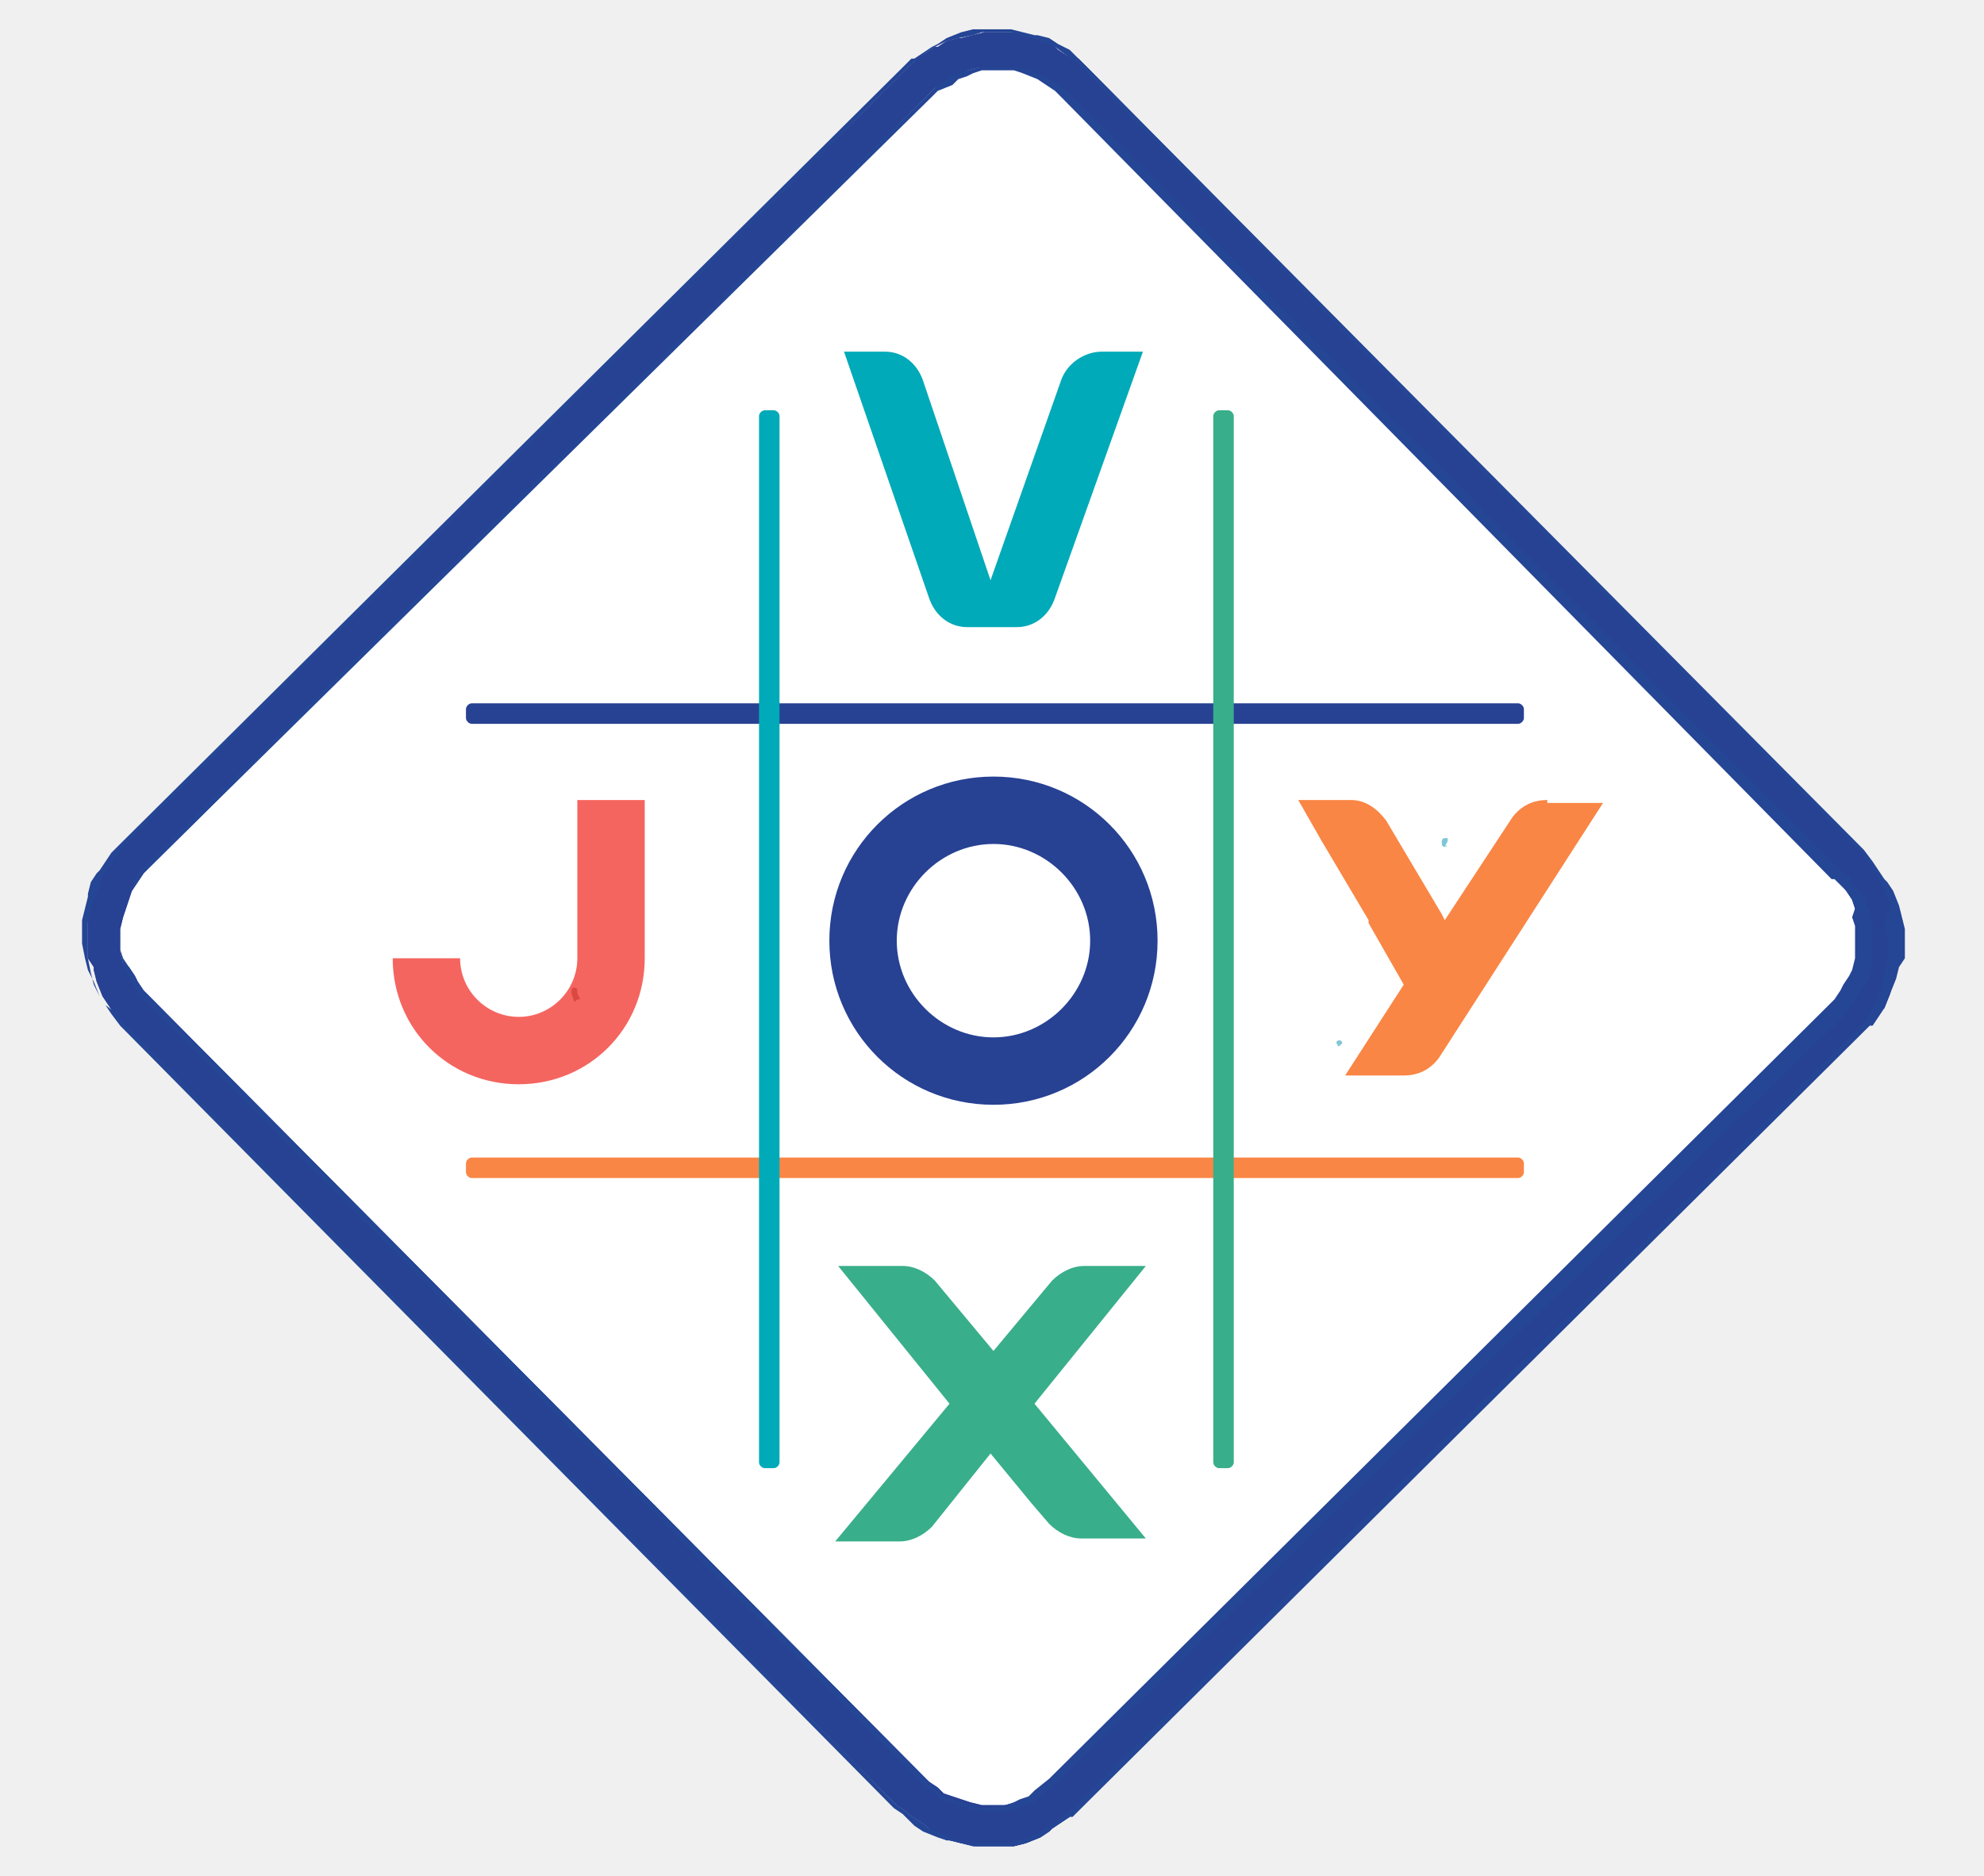
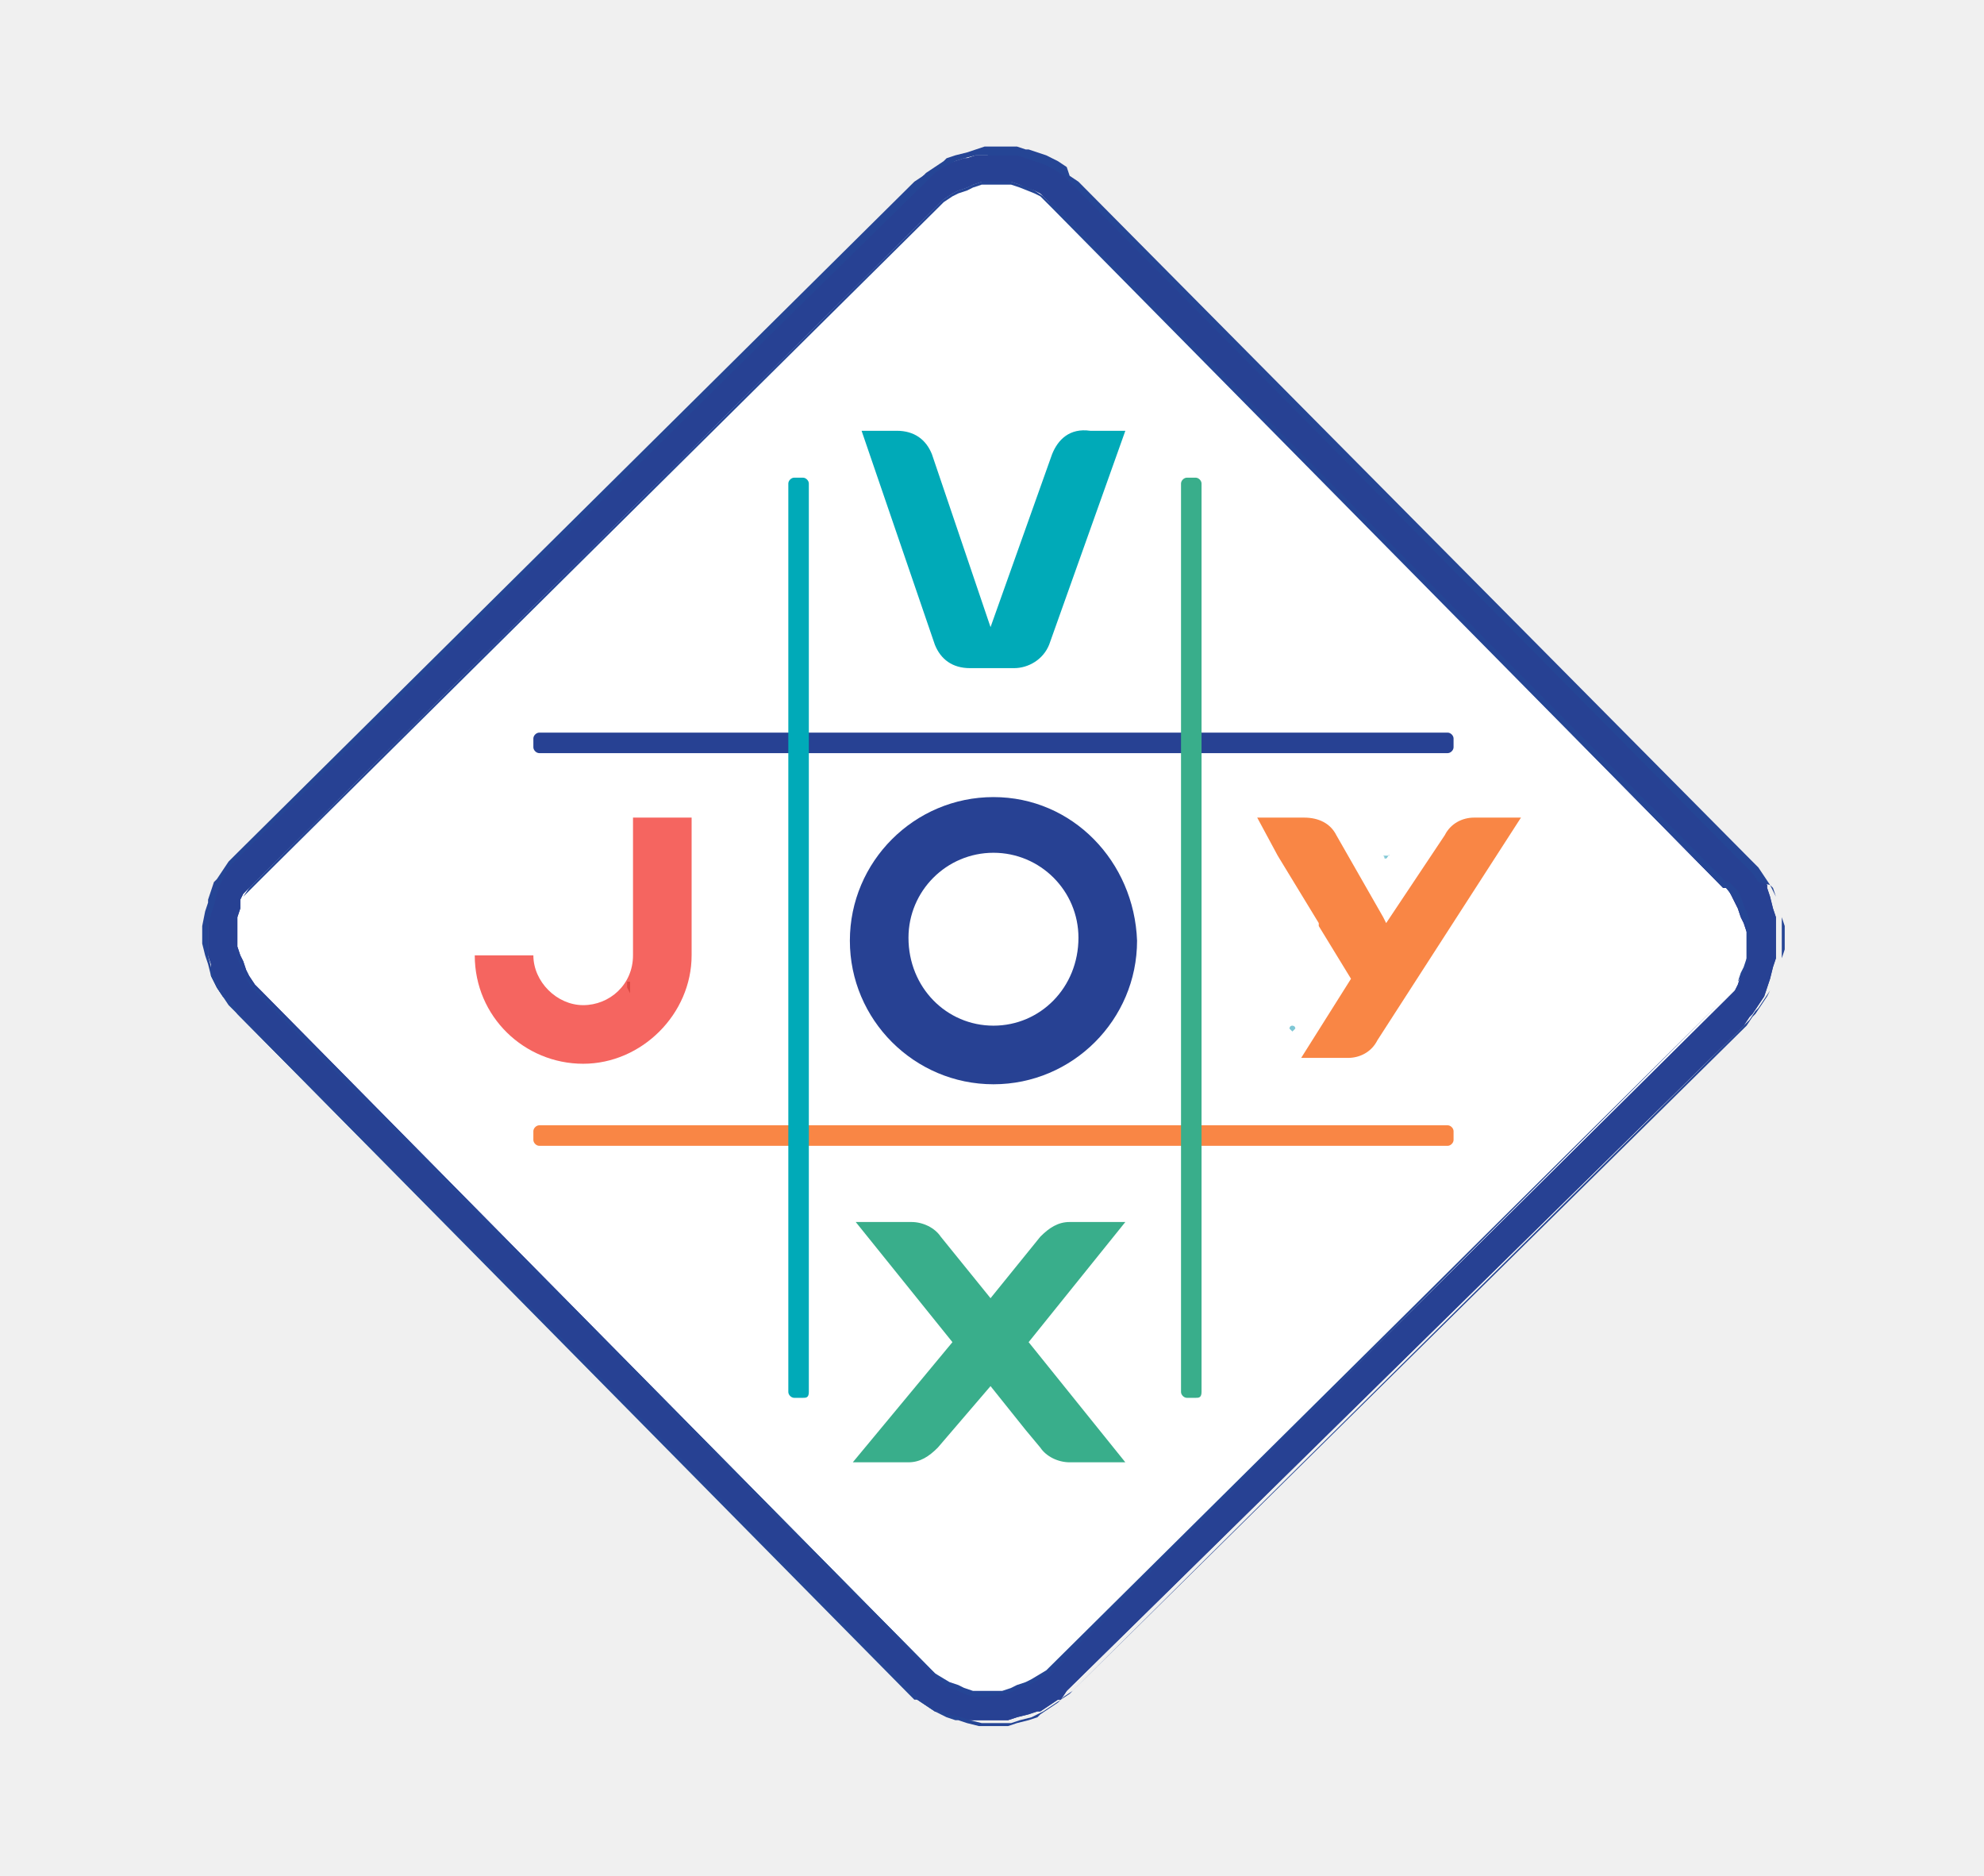
<svg xmlns="http://www.w3.org/2000/svg" version="1.1" id="Calque_1" x="0px" y="0px" viewBox="0 0 67.7 64" style="enable-background:new 0 0 67.7 64;" xml:space="preserve">
  <style type="text/css">
	.st0{fill:#FFFFFF;}
	.st1{fill-rule:evenodd;clip-rule:evenodd;fill:#FFFFFF;}
	.st2{fill:#274193;}
	.st3{fill:#F98645;}
	.st4{fill:#39AE8B;}
	.st5{fill:#00AAB8;}
	.st6{fill:#F56560;}
	.st7{fill:#DB4842;}
	.st8{fill-rule:evenodd;clip-rule:evenodd;fill:#7FC7D5;}
	.st9{fill:#7FC7D5;}
	.st10{fill-rule:evenodd;clip-rule:evenodd;fill:#274193;}
	.st11{fill:#254595;}
</style>
  <g>
    <g>
      <g>
-         <path class="st0" d="M19.5,33.7L19.5,33.7L19.5,33.7z M19.5,33.8L19.5,33.8L19.5,33.8L19.5,33.8z M19.5,33.8l0.1,0.2l0-0.1     L19.5,33.8L19.5,33.8z" />
+         <path class="st0" d="M21.4,33.5L21.4,33.5L21.4,33.5z M21.4,33.5L21.4,33.5L21.4,33.5L21.4,33.5z M21.4,33.6l0,0.2l0-0.1     L21.4,33.6L21.4,33.6z" />
      </g>
      <g>
-         <path class="st1" d="M49.4,28.7L49.4,28.7L49.4,28.7L49.4,28.7z M45.7,35.6L45.7,35.6L45.7,35.6L45.7,35.6z" />
+         <path class="st1" d="M47.3,29.2L47.3,29.2L47.3,29.2L47.3,29.2z M44.1,35.1L44.1,35.1L44.1,35.1L44.1,35.1z" />
      </g>
      <g>
-         <path class="st0" d="M49.4,28.7L49.4,28.7L49.4,28.7L49.4,28.7z M45.7,35.6L45.7,35.6L45.7,35.6L45.7,35.6z" />
+         <path class="st0" d="M47.3,29.2L47.3,29.2L47.3,29.2L47.3,29.2z M44.1,35.1L44.1,35.1L44.1,35.1L44.1,35.1z" />
      </g>
      <g>
-         <path class="st1" d="M34,1.1l0.4,0h0.1l0.4,0.1l0.4,0.1l0.1,0l0.4,0.1L36,1.6l0.1,0.1l0.3,0.2L36.8,2l0.1,0.1l0.3,0.3L63.5,29     l0.2,0.3l0.1,0.1l0.2,0.3l0.2,0.3l0.1,0.1l0.2,0.3l0.1,0.5l0.1,0.4l0.1,0.4v0.1l0,0.4l0,0.4v0.1L64.7,33l-0.1,0.4l-0.1,0.5     l-0.2,0.5L64,34.6l-0.2,0.3L63.7,35l-0.3,0.3L36.8,61.6l-0.3,0.2L36.5,62l-0.3,0.2l-0.3,0.2l-0.1,0.1l-0.3,0.2l-0.5,0.2l-0.4,0.1     l-0.4,0l-0.1,0l-0.4,0l-0.4,0l-0.1,0l-0.4-0.1l-0.4-0.1l-0.1,0L32,62.6l-0.3-0.2l-0.1-0.1l-0.3-0.2L31,61.9l-0.1-0.1l-0.3-0.2     l-0.1-0.1l0.1,0.1L4.2,35L4,34.7l-0.1-0.1l-0.2-0.3L3.5,34l-0.2-0.5l-0.1-0.4l0-0.1L3,32.7l0-0.4l0-0.1l0-0.4l0-0.4l0-0.1L3,31     l0.1-0.4l0-0.1l0.1-0.4l0.2-0.3l0.1-0.1l0.2-0.3l0.2-0.3L4,29l0.3-0.3L30.9,2.4l0.3-0.3L31.3,2l0.3-0.2l0.3-0.2L32,1.6l0.3-0.2     l0.4-0.1l0.1,0l0.4-0.1l0.4-0.1h0.1L34,1.1z" />
+         <path class="st1" d="M34,5.1l0.3,0h0.1l0.3,0L35,5.3l0.1,0l0.3,0.1l0.3,0.1l0.1,0l0.3,0.2L36.4,6L36.4,6l0.3,0.2l22.9,23.1     l0.2,0.2l0.1,0.1l0.2,0.3l0.2,0.3l0,0.1l0.1,0.3l0.1,0.4l0.1,0.3l0,0.3v0.1l0,0.3l0,0.3v0.1l0,0.3l-0.1,0.3l-0.1,0.4L60.2,34     l-0.2,0.3l-0.2,0.3l-0.1,0.1l-0.2,0.3L36.4,57.7L36.2,58L36.1,58l-0.3,0.2l-0.3,0.2l-0.1,0l-0.3,0.1l-0.4,0.1l-0.3,0.1l-0.3,0     l-0.1,0l-0.3,0l-0.3,0l-0.1,0l-0.3,0l-0.3-0.1l-0.1,0l-0.3-0.1L32,58.4l-0.1,0l-0.3-0.2L31.3,58l-0.1-0.1L31,57.7l-0.1-0.1     l0.1,0.1L8.1,34.6l-0.2-0.3l-0.1-0.1L7.6,34l-0.2-0.3l-0.2-0.4L7.2,33l0-0.1l-0.1-0.3l0-0.3l0-0.1l0-0.3l0-0.3l0-0.1l0-0.3     l0.1-0.3l0-0.1l0.1-0.3l0.1-0.3l0-0.1l0.2-0.3l0.2-0.3l0.1-0.1l0.2-0.2L31.3,6.3L31.5,6L31.6,6l0.3-0.2l0.3-0.2l0.1,0l0.3-0.1     l0.3-0.1l0.1,0l0.3-0.1l0.3,0h0.1L34,5.1z" />
      </g>
      <g>
-         <path class="st0" d="M34,1.1l0.4,0h0.1l0.4,0.1l0.4,0.1l0.1,0l0.4,0.1L36,1.6l0.1,0.1l0.3,0.2L36.8,2l0.1,0.1l0.3,0.3L63.5,29     l0.2,0.3l0.1,0.1l0.2,0.3l0.2,0.3l0.1,0.1l0.2,0.3l0.1,0.5l0.1,0.4l0.1,0.4v0.1l0,0.4l0,0.4v0.1L64.7,33l-0.1,0.4l-0.1,0.5     l-0.2,0.5L64,34.6l-0.2,0.3L63.7,35l-0.3,0.3L36.8,61.6l-0.3,0.2L36.5,62l-0.3,0.2l-0.3,0.2l-0.1,0.1l-0.3,0.2l-0.5,0.2l-0.4,0.1     l-0.4,0l-0.1,0l-0.4,0l-0.4,0l-0.1,0l-0.4-0.1l-0.4-0.1l-0.1,0L32,62.6l-0.3-0.2l-0.1-0.1l-0.3-0.2L31,61.9l-0.1-0.1l-0.3-0.2     l-0.1-0.1l0.1,0.1L4.2,35L4,34.7l-0.1-0.1l-0.2-0.3L3.5,34l-0.2-0.5l-0.1-0.4l0-0.1L3,32.7l0-0.4l0-0.1l0-0.4l0-0.4l0-0.1L3,31     l0.1-0.4l0-0.1l0.1-0.4l0.2-0.3l0.1-0.1l0.2-0.3l0.2-0.3L4,29l0.3-0.3L30.9,2.4l0.3-0.3L31.3,2l0.3-0.2l0.3-0.2L32,1.6l0.3-0.2     l0.4-0.1l0.1,0l0.4-0.1l0.4-0.1h0.1L34,1.1z" />
+         <path class="st0" d="M34,5.1l0.3,0h0.1l0.3,0L35,5.3l0.1,0l0.3,0.1l0.3,0.1l0.1,0l0.3,0.2L36.4,6L36.4,6l0.3,0.2l22.9,23.1     l0.2,0.2l0.1,0.1l0.2,0.3l0.2,0.3l0,0.1l0.1,0.3l0.1,0.4l0.1,0.3l0,0.3v0.1l0,0.3l0,0.3v0.1l0,0.3l-0.1,0.3l-0.1,0.4L60.2,34     l-0.2,0.3l-0.2,0.3l-0.1,0.1l-0.2,0.3L36.4,57.7L36.2,58L36.1,58l-0.3,0.2l-0.3,0.2l-0.1,0l-0.3,0.1l-0.4,0.1l-0.3,0.1l-0.3,0     l-0.1,0l-0.3,0l-0.3,0l-0.1,0l-0.3,0l-0.3-0.1l-0.1,0l-0.3-0.1L32,58.4l-0.1,0l-0.3-0.2L31.3,58l-0.1-0.1L31,57.7l-0.1-0.1     l0.1,0.1L8.1,34.6l-0.2-0.3l-0.1-0.1L7.6,34l-0.2-0.3l-0.2-0.4L7.2,33l0-0.1l-0.1-0.3l0-0.3l0-0.1l0-0.3l0-0.3l0-0.1l0-0.3     l0.1-0.3l0-0.1l0.1-0.3l0.1-0.3l0-0.1l0.2-0.3l0.2-0.3l0.1-0.1l0.2-0.2L31.3,6.3L31.5,6L31.6,6l0.3-0.2l0.3-0.2l0.1,0l0.3-0.1     l0.3-0.1l0.1,0l0.3-0.1l0.3,0h0.1L34,5.1z" />
      </g>
    </g>
    <g>
      <g>
-         <rect x="16.1" y="24.2" class="st2" width="35.7" height="0.3" />
-         <path class="st2" d="M51.8,24.7H16.1c-0.1,0-0.2-0.1-0.2-0.2v-0.3c0-0.1,0.1-0.2,0.2-0.2h35.7c0.1,0,0.2,0.1,0.2,0.2v0.3     C52,24.6,51.9,24.7,51.8,24.7z" />
+         <rect x="18.5" y="25.2" class="st2" width="31" height="0.3" />
+         <path class="st2" d="M49.4,25.7h-31c-0.1,0-0.2-0.1-0.2-0.2v-0.3c0-0.1,0.1-0.2,0.2-0.2h31c0.1,0,0.2,0.1,0.2,0.2v0.3     C49.6,25.6,49.5,25.7,49.4,25.7z" />
      </g>
    </g>
    <g>
      <g>
-         <rect x="16.1" y="39.6" class="st3" width="35.7" height="0.3" />
-         <path class="st3" d="M51.8,40.2H16.1c-0.1,0-0.2-0.1-0.2-0.2v-0.3c0-0.1,0.1-0.2,0.2-0.2h35.7c0.1,0,0.2,0.1,0.2,0.2V40     C52,40.1,51.9,40.2,51.8,40.2z" />
+         <rect x="18.5" y="38.6" class="st3" width="31" height="0.3" />
+         <path class="st3" d="M49.4,39.1h-31c-0.1,0-0.2-0.1-0.2-0.2v-0.3c0-0.1,0.1-0.2,0.2-0.2h31c0.1,0,0.2,0.1,0.2,0.2v0.3     C49.6,39,49.5,39.1,49.4,39.1z" />
      </g>
    </g>
    <g>
      <g>
-         <rect x="41.5" y="14.2" class="st4" width="0.3" height="35.7" />
-         <path class="st4" d="M41.9,50.1h-0.3c-0.1,0-0.2-0.1-0.2-0.2V14.2c0-0.1,0.1-0.2,0.2-0.2h0.3c0.1,0,0.2,0.1,0.2,0.2v35.7     C42.1,50,42,50.1,41.9,50.1z" />
+         <rect x="40.5" y="16.6" class="st4" width="0.3" height="31" />
+         <path class="st4" d="M40.8,47.7h-0.3c-0.1,0-0.2-0.1-0.2-0.2v-31c0-0.1,0.1-0.2,0.2-0.2h0.3c0.1,0,0.2,0.1,0.2,0.2v31     C41,47.7,40.9,47.7,40.8,47.7z" />
      </g>
    </g>
    <g>
      <g>
-         <rect x="26.1" y="14.2" class="st5" width="0.3" height="35.7" />
-         <path class="st5" d="M26.4,50.1h-0.3c-0.1,0-0.2-0.1-0.2-0.2V14.2c0-0.1,0.1-0.2,0.2-0.2h0.3c0.1,0,0.2,0.1,0.2,0.2v35.7     C26.6,50,26.5,50.1,26.4,50.1z" />
+         <rect x="27.1" y="16.6" class="st5" width="0.3" height="31" />
+         <path class="st5" d="M27.4,47.7h-0.3c-0.1,0-0.2-0.1-0.2-0.2v-31c0-0.1,0.1-0.2,0.2-0.2h0.3c0.1,0,0.2,0.1,0.2,0.2v31     C27.6,47.7,27.5,47.7,27.4,47.7z" />
      </g>
    </g>
    <g>
-       <path class="st5" d="M36.2,13l-2.4,6.8L31.5,13c-0.2-0.6-0.7-1-1.3-1h-1.4l2.9,8.4c0.2,0.6,0.7,1,1.3,1h1.7c0.6,0,1.1-0.4,1.3-1    L39,12h-1.4C37,12,36.4,12.4,36.2,13z" />
+       <path class="st5" d="M35.9,15.5l-2.1,5.9l-2-5.9c-0.2-0.5-0.6-0.8-1.2-0.8h-1.2l2.5,7.3c0.2,0.5,0.6,0.8,1.2,0.8h1.5    c0.5,0,1-0.3,1.2-0.8l2.6-7.3h-1.2C36.5,14.6,36.1,15,35.9,15.5z" />
    </g>
    <g>
-       <path class="st6" d="M19.7,27.3v5.4c0,1.1-0.9,2-2,2s-2-0.9-2-2h-2.3c0,2.4,1.9,4.3,4.3,4.3s4.3-1.9,4.3-4.3v-5.4H19.7z" />
+       <path class="st6" d="M21.6,27.9v4.7c0,1-0.8,1.7-1.7,1.7s-1.7-0.8-1.7-1.7h-2c0,2.1,1.7,3.7,3.7,3.7s3.7-1.7,3.7-3.7v-4.7H21.6z" />
    </g>
    <g>
-       <path class="st4" d="M35.3,47.9l3.8-4.7H37c-0.4,0-0.8,0.2-1.1,0.5l-2,2.4l-2-2.4c-0.3-0.3-0.7-0.5-1.1-0.5h-2.2l3.8,4.7l-3.9,4.7    h2.2c0.4,0,0.8-0.2,1.1-0.5l2-2.5l1.4,1.7v0l0.6,0.7c0.3,0.3,0.7,0.5,1.1,0.5h2.2L35.3,47.9z M35.3,47.9L35.3,47.9L35.3,47.9    L35.3,47.9z" />
+       <path class="st4" d="M35.1,45.8l3.3-4.1h-1.9c-0.4,0-0.7,0.2-1,0.5l-1.7,2.1l-1.7-2.1c-0.2-0.3-0.6-0.5-1-0.5h-1.9l3.3,4.1    l-3.4,4.1h1.9c0.4,0,0.7-0.2,1-0.5l1.8-2.1l1.2,1.5v0l0.5,0.6c0.2,0.3,0.6,0.5,1,0.5h1.9L35.1,45.8z M35.1,45.8L35.1,45.8    L35.1,45.8L35.1,45.8z" />
    </g>
    <g>
-       <path class="st3" d="M52.8,27.3c-0.5,0-0.9,0.2-1.2,0.6l-2.3,3.5l-0.1-0.2L47.3,28c-0.3-0.4-0.7-0.7-1.2-0.7h-1.8l0.8,1.4l0,0    l1.6,2.7l0,0.1h0l1.2,2.1l-2,3.1h2c0.5,0,0.9-0.2,1.2-0.6l5.6-8.7H52.8z" />
+       <path class="st3" d="M50.3,27.9c-0.4,0-0.8,0.2-1,0.6l-2,3l-0.1-0.2l-1.6-2.8c-0.2-0.4-0.6-0.6-1.1-0.6h-1.6l0.7,1.3l0,0l1.4,2.3    l0,0.1h0l1.1,1.8l-1.7,2.7H46c0.4,0,0.8-0.2,1-0.6l4.9-7.6H50.3z" />
    </g>
    <g>
      <g>
-         <path class="st7" d="M19.6,34.2C19.6,34.2,19.5,34.1,19.6,34.2l-0.1-0.3c0,0,0,0,0,0v-0.1l0,0c0,0,0,0,0,0c0,0,0-0.1,0.1-0.1     c0,0,0.1,0,0.1,0.1l0,0.1c0,0,0,0,0,0c0,0,0,0,0,0c0,0,0,0,0,0v0l0.1,0.2C19.7,34.1,19.7,34.1,19.6,34.2     C19.6,34.2,19.6,34.2,19.6,34.2z" />
+         <path class="st7" d="M21.5,33.9C21.4,33.9,21.4,33.9,21.5,33.9l-0.1-0.2c0,0,0,0,0,0v-0.1l0,0c0,0,0,0,0,0c0,0,0-0.1,0-0.1     c0,0,0.1,0,0.1,0l0,0c0,0,0,0,0,0c0,0,0,0,0,0c0,0,0,0,0,0v0L21.5,33.9C21.5,33.8,21.5,33.9,21.5,33.9     C21.5,33.9,21.5,33.9,21.5,33.9z" />
      </g>
      <g>
-         <path class="st8" d="M49.4,28.7L49.4,28.7L49.4,28.7L49.4,28.7z M45.7,35.6L45.7,35.6L45.7,35.6L45.7,35.6z" />
+         <path class="st8" d="M47.3,29.2L47.3,29.2L47.3,29.2L47.3,29.2z M44.1,35.1L44.1,35.1L44.1,35.1L44.1,35.1z" />
      </g>
      <g>
-         <path class="st9" d="M45.7,35.7C45.6,35.7,45.6,35.6,45.7,35.7l-0.1-0.1c0,0,0-0.1,0.1-0.1c0,0,0.1,0,0.1,0.1L45.7,35.7     C45.7,35.6,45.7,35.7,45.7,35.7z M49.3,28.9C49.3,28.9,49.3,28.9,49.3,28.9c-0.1,0-0.1-0.1-0.1-0.1l0-0.1c0,0,0-0.1,0.1-0.1h0     c0,0,0.1,0,0.1,0c0,0,0,0.1,0,0.1L49.3,28.9C49.4,28.8,49.4,28.9,49.3,28.9z" />
+         <path class="st9" d="M44.1,35.2C44.1,35.2,44,35.2,44.1,35.2L44,35.1c0,0,0-0.1,0.1-0.1c0,0,0.1,0,0.1,0.1L44.1,35.2     C44.2,35.2,44.1,35.2,44.1,35.2z M47.3,29.3C47.3,29.3,47.3,29.3,47.3,29.3C47.2,29.3,47.2,29.2,47.3,29.3l-0.1-0.1     c0,0,0,0,0.1,0h0c0,0,0.1,0,0.1,0C47.4,29.1,47.4,29.2,47.3,29.3L47.3,29.3C47.3,29.3,47.3,29.3,47.3,29.3z" />
      </g>
      <g>
-         <path class="st10" d="M34,1.1l0.4,0h0.1l0.4,0.1l0.4,0.1l0.1,0l0.4,0.1L36,1.6l0.1,0.1l0.3,0.2L36.8,2l0.1,0.1l0.3,0.3L63.5,29     l0.2,0.3l0.1,0.1l0.2,0.3l0.2,0.3l0.1,0.1l0.2,0.3l0.1,0.5l0.1,0.4l0.1,0.4v0.1l0,0.4l0,0.4v0.1L64.7,33l-0.1,0.4l-0.1,0.5     l-0.2,0.5L64,34.6l-0.2,0.3L63.7,35l-0.3,0.3L36.8,61.6l-0.3,0.2L36.5,62l-0.3,0.2l-0.3,0.2l-0.1,0.1l-0.3,0.2l-0.5,0.2l-0.4,0.1     l-0.4,0l-0.1,0l-0.4,0l-0.4,0l-0.1,0l-0.4-0.1l-0.4-0.1l-0.1,0L32,62.6l-0.3-0.2l-0.1-0.1l-0.3-0.2l-0.3-0.2l-0.1-0.1l-0.3-0.2     l-0.1-0.1l0.1,0.1L4.2,35L4,34.7l-0.1-0.1l-0.2-0.3L3.5,34l-0.2-0.5l-0.1-0.4l0-0.1L3,32.7l0-0.4l0-0.1l0-0.4l0-0.4l0-0.1L3,31     l0.1-0.4l0-0.1l0.1-0.4l0.2-0.3l0.1-0.1l0.2-0.3l0.2-0.3L4,29l0.3-0.3L30.9,2.4l0.3-0.3L31.3,2l0.3-0.2l0.3-0.2L32,1.6l0.3-0.2     l0.4-0.1l0.1,0l0.4-0.1l0.4-0.1h0.1L34,1.1z M34,2.3l-0.4,0l-0.2,0l-0.4,0.1l-0.2,0.1l-0.3,0.1l-0.2,0.2L31.9,3l-0.2,0.2     L5.1,29.6l-0.2,0.2l-0.2,0.3l-0.2,0.3l-0.1,0.3l-0.1,0.3l-0.1,0.3l-0.1,0.4l0,0.2l0,0.2l0,0.4l0.1,0.4L4.4,33l0.2,0.3l0.1,0.2     l0.2,0.3l0.2,0.2l26.4,26.6l0.2,0.2l0.3,0.2l0.2,0.2l0.3,0.1l0.3,0.1l0.3,0.1l0.4,0.1l0.2,0l0.2,0l0.4,0l0.4-0.1l0.2-0.1l0.3-0.1     l0.2-0.2l0.3-0.2l0.2-0.2l26.6-26.4l0.2-0.2l0.2-0.3l0.1-0.2l0.2-0.3l0.1-0.2l0.1-0.4l0-0.2l0-0.4l0-0.4l0-0.3l-0.1-0.4L63.3,31     l-0.1-0.3L63,30.4l-0.2-0.3l-0.1-0.2l-0.1-0.1L36.3,3.2L36,3l-0.3-0.2l-0.3-0.2l-0.3-0.1l-0.3-0.1l-0.3-0.1l-0.2,0L34,2.3z" />
+         <path class="st10" d="M34,5.1l0.3,0h0.1l0.3,0L35,5.3l0.1,0l0.3,0.1l0.3,0.1l0.1,0l0.3,0.2L36.4,6L36.4,6l0.3,0.2l22.9,23.1     l0.2,0.2l0.1,0.1l0.2,0.3l0.2,0.3l0,0.1l0.1,0.3l0.1,0.4l0.1,0.3l0,0.3v0.1l0,0.3l0,0.3v0.1l0,0.3l-0.1,0.3l-0.1,0.4L60.2,34     l-0.2,0.3l-0.2,0.3l-0.1,0.1l-0.2,0.3L36.4,57.7L36.2,58L36.1,58l-0.3,0.2l-0.3,0.2l-0.1,0l-0.3,0.1l-0.4,0.1l-0.3,0.1l-0.3,0     l-0.1,0l-0.3,0l-0.3,0l-0.1,0l-0.3,0l-0.3-0.1l-0.1,0l-0.3-0.1L32,58.4l-0.1,0l-0.3-0.2L31.3,58l-0.1-0.1L31,57.7l-0.1-0.1     l0.1,0.1L8.1,34.6l-0.2-0.3l-0.1-0.1L7.6,34l-0.2-0.3l-0.2-0.4L7.2,33l0-0.1l-0.1-0.3l0-0.3l0-0.1l0-0.3l0-0.3l0-0.1l0-0.3     l0.1-0.3l0-0.1l0.1-0.3l0.1-0.3l0-0.1l0.2-0.3l0.2-0.3l0.1-0.1l0.2-0.2L31.3,6.3L31.5,6L31.6,6l0.3-0.2l0.3-0.2l0.1,0l0.3-0.1     l0.3-0.1l0.1,0l0.3-0.1l0.3,0h0.1L34,5.1z M34,6.2l-0.3,0l-0.2,0l-0.3,0.1l-0.2,0.1l-0.3,0.1l-0.2,0.1l-0.3,0.2L32,7L8.9,29.9     l-0.2,0.2l-0.2,0.2l-0.2,0.2l-0.1,0.2L8.2,31l-0.1,0.3l0,0.3l0,0.2l0,0.2l0,0.3l0.1,0.3l0.1,0.2l0.1,0.3l0.1,0.2l0.2,0.3l0.2,0.2     L31.8,57l0.2,0.2l0.2,0.2l0.2,0.1l0.3,0.1l0.2,0.1l0.3,0.1l0.3,0l0.2,0l0.2,0l0.3,0l0.3-0.1l0.2-0.1l0.3-0.1l0.2-0.1l0.3-0.2     l0.2-0.1l23.1-22.9l0.2-0.2l0.2-0.2l0.1-0.2l0.1-0.3l0.1-0.2l0.1-0.3l0-0.2l0-0.3l0-0.3l0-0.2l-0.1-0.3l-0.1-0.2l-0.1-0.3     l-0.1-0.2L59,30.4l-0.1-0.1l-0.1,0L35.9,7l-0.2-0.2l-0.2-0.2l-0.2-0.1L35,6.4l-0.2-0.1l-0.3-0.1l-0.2,0L34,6.2z" />
      </g>
      <g>
-         <path class="st2" d="M34,1.1l0.4,0h0.1l0.4,0.1l0.4,0.1l0.1,0l0.4,0.1L36,1.6l0.1,0.1l0.3,0.2L36.8,2l0.1,0.1l0.3,0.3L63.5,29     l0.2,0.3l0.1,0.1l0.2,0.3l0.2,0.3l0.1,0.1l0.2,0.3l0.1,0.5l0.1,0.4l0.1,0.4v0.1l0,0.4l0,0.4v0.1L64.7,33l-0.1,0.4l-0.1,0.5     l-0.2,0.5L64,34.6l-0.2,0.3L63.7,35l-0.3,0.3L36.8,61.6l-0.3,0.2L36.5,62l-0.3,0.2l-0.3,0.2l-0.1,0.1l-0.3,0.2l-0.5,0.2l-0.4,0.1     l-0.4,0l-0.1,0l-0.4,0l-0.4,0l-0.1,0l-0.4-0.1l-0.4-0.1l-0.1,0L32,62.6l-0.3-0.2l-0.1-0.1l-0.3-0.2l-0.3-0.2l-0.1-0.1l-0.3-0.2     l-0.1-0.1l0.1,0.1L4.2,35L4,34.7l-0.1-0.1l-0.2-0.3L3.5,34l-0.2-0.5l-0.1-0.4l0-0.1L3,32.7l0-0.4l0-0.1l0-0.4l0-0.4l0-0.1L3,31     l0.1-0.4l0-0.1l0.1-0.4l0.2-0.3l0.1-0.1l0.2-0.3l0.2-0.3L4,29l0.3-0.3L30.9,2.4l0.3-0.3L31.3,2l0.3-0.2l0.3-0.2L32,1.6l0.3-0.2     l0.4-0.1l0.1,0l0.4-0.1l0.4-0.1h0.1L34,1.1z M34,2.3l-0.4,0l-0.2,0l-0.4,0.1l-0.2,0.1l-0.3,0.1l-0.2,0.2L31.9,3l-0.2,0.2     L5.1,29.6l-0.2,0.2l-0.2,0.3l-0.2,0.3l-0.1,0.3l-0.1,0.3l-0.1,0.3l-0.1,0.4l0,0.2l0,0.2l0,0.4l0.1,0.4L4.4,33l0.2,0.3l0.1,0.2     l0.2,0.3l0.2,0.2l26.4,26.6l0.2,0.2l0.3,0.2l0.2,0.2l0.3,0.1l0.3,0.1l0.3,0.1l0.4,0.1l0.2,0l0.2,0l0.4,0l0.4-0.1l0.2-0.1l0.3-0.1     l0.2-0.2l0.3-0.2l0.2-0.2l26.6-26.4l0.2-0.2l0.2-0.3l0.1-0.2l0.2-0.3l0.1-0.2l0.1-0.4l0-0.2l0-0.4l0-0.4l0-0.3l-0.1-0.4L63.3,31     l-0.1-0.3L63,30.4l-0.2-0.3l-0.1-0.2l-0.1-0.1L36.3,3.2L36,3l-0.3-0.2l-0.3-0.2l-0.3-0.1l-0.3-0.1l-0.3-0.1l-0.2,0L34,2.3z" />
-         <path class="st11" d="M33.7,63l-0.4,0l-0.5-0.1l-0.4-0.1l-0.1,0L32,62.7l-0.5-0.2l-0.3-0.2L30.9,62l-0.1-0.1l-0.3-0.2     c0,0,0,0,0,0L4.1,35l-0.3-0.4l-0.2-0.3L3.4,34l-0.2-0.5L3,33.1l-0.1-0.4l-0.1-0.5l0-0.4l0-0.4L2.9,31L3,30.6l0-0.1l0.1-0.4     l0.2-0.3l0.1-0.1l0.2-0.3l0.2-0.3L3.9,29l0.3-0.3L30.8,2.3l0.3-0.3L31.2,2l0.3-0.2l0.3-0.2L32,1.5l0.3-0.2l0.5-0.2l0.4-0.1     L33.5,1l0.1,0L34,1c0,0,0,0,0,0l0.4,0l0.1,0l0.4,0.1l0.4,0.1l0.1,0l0.4,0.1l0.3,0.2l0.4,0.2L36.8,2l0.1,0.1l0.3,0.3L63.6,29     l0.3,0.4l0.2,0.3l0.2,0.3l0.1,0.1l0.2,0.3l0.2,0.5l0.1,0.4l0.1,0.4l0,0.1l0,0.4l0,0.4l0,0.1L64.8,33l-0.1,0.4l-0.2,0.5l-0.2,0.5     l-0.2,0.3l-0.2,0.3L63.8,35l-0.3,0.3L36.9,61.7L36.6,62L36.5,62l-0.3,0.2l-0.3,0.2l-0.1,0.1l-0.3,0.2l-0.5,0.2l-0.4,0.1L34.1,63     L33.7,63z M30.5,61.5C30.5,61.5,30.5,61.5,30.5,61.5l0.1,0.1l0.3,0.2l0.1,0.1l0.3,0.2l0.3,0.2l0.1,0.1l0.3,0.1l0.4,0.2l0.3,0.1     l0.5,0.1l0.4,0l0.3,0l0.1,0l0.4,0l0.3-0.1l0.4-0.1l0.4-0.2l0.3-0.2l0.3-0.2l0.1-0.1l0.3-0.2l26.6-26.4l0.3-0.3l0.1-0.1l0.2-0.3     l0.2-0.3l0.2-0.4l0.1-0.4l0.1-0.4l0.1-0.3l0-0.1l0-0.4l0-0.5l-0.1-0.4L64.5,31l-0.1-0.4l-0.2-0.4L64,29.8l-0.2-0.3l-0.1-0.1     l-0.2-0.3L37.1,2.5l-0.4-0.4l-0.3-0.2L36,1.6l-0.3-0.1l-0.5-0.2l-0.4-0.1l-0.3-0.1l-0.1,0l-0.4,0l-0.5,0l-0.3,0.1l-0.5,0.1     l-0.4,0.1l-0.4,0.2l-0.3,0.2l-0.4,0.3l-0.3,0.3L4.3,28.8L4,29.2l-0.2,0.3l-0.3,0.4l-0.1,0.3l-0.2,0.5L3.1,31L3,31.5l0,0.3l0,0.4     l0,0.1l0,0.4l0.1,0.5l0.1,0.4l0.2,0.4l0.2,0.3L4,34.6l0.2,0.3L30.5,61.5z M33.7,61.8l-0.3,0l-0.4-0.1l-0.3-0.1l-0.3-0.1l-0.3-0.1     c0,0,0,0,0,0l-0.2-0.2L31.6,61l-0.2-0.2L5,34.2L4.8,34l-0.2-0.3l-0.1-0.2l-0.2-0.3l-0.1-0.3l-0.1-0.4l0-0.4l0-0.2l0-0.3l0.1-0.4     l0.1-0.3l0.1-0.3l0.1-0.3L4.6,30l0.2-0.3L5,29.5L31.7,3.2L31.9,3l0.3-0.2l0.2-0.2c0,0,0,0,0,0l0.3-0.1L33,2.4l0.4-0.1l0.3,0     l0.4,0c0,0,0,0,0,0l0.4,0l0.3,0l0.3,0.1l0.6,0.2l0.3,0.2l0.3,0.2l0.3,0.3l26.4,26.6l0.1,0c0,0,0,0,0,0l0.1,0.2l0.2,0.3l0.2,0.2     c0,0,0,0,0,0l0.1,0.3l0.1,0.2l0.1,0.4l0,0.3l0,0.4l0,0.4l0,0.3l-0.1,0.4l-0.1,0.2l-0.2,0.3l-0.1,0.2l-0.2,0.3l-0.2,0.3L36,60.9     l-0.5,0.4l-0.2,0.2c0,0,0,0,0,0l-0.3,0.1l-0.2,0.1l-0.4,0.1L33.7,61.8z M32.2,61.3l0.3,0.1l0.3,0.1l0.3,0.1l0.4,0.1l0.2,0     l0.6-0.1l0.3-0.1l0.2-0.1l0.3-0.1l0.2-0.2l0.5-0.4l26.6-26.4l0.2-0.2l0.2-0.3l0.1-0.2l0.2-0.3l0.1-0.2l0.1-0.4l0-0.2l0-0.3l0-0.3     l0-0.3l-0.1-0.3L63.3,31l-0.1-0.3L63,30.4L62.6,30l-0.1,0L36.2,3.3L36,3.1l-0.3-0.2l-0.3-0.2l-0.5-0.2l-0.3-0.1l-0.2,0l-0.3,0     l-0.4,0l-0.2,0l-0.3,0.1l-0.2,0.1l-0.3,0.1l-0.2,0.2L32,3.1l-0.2,0.2L5.1,29.6l-0.2,0.2l-0.2,0.3l-0.2,0.3l-0.1,0.2l-0.1,0.3     l-0.1,0.3l-0.1,0.4l0,0.2l0,0.2l0,0.4l0.1,0.3L4.4,33l0.2,0.3l0.1,0.2l0.2,0.3l0.2,0.2l26.4,26.6l0.2,0.2L32.2,61.3z" />
+         <path class="st2" d="M34,5.1l0.3,0h0.1l0.3,0L35,5.3l0.1,0l0.3,0.1l0.3,0.1l0.1,0l0.3,0.2L36.4,6L36.4,6l0.3,0.2l22.9,23.1     l0.2,0.2l0.1,0.1l0.2,0.3l0.2,0.3l0,0.1l0.1,0.3l0.1,0.4l0.1,0.3l0,0.3v0.1l0,0.3l0,0.3v0.1l0,0.3l-0.1,0.3l-0.1,0.4L60.2,34     l-0.2,0.3l-0.2,0.3l-0.1,0.1l-0.2,0.3L36.4,57.7L36.2,58L36.1,58l-0.3,0.2l-0.3,0.2l-0.1,0l-0.3,0.1l-0.4,0.1l-0.3,0.1l-0.3,0     l-0.1,0l-0.3,0l-0.3,0l-0.1,0l-0.3,0l-0.3-0.1l-0.1,0l-0.3-0.1L32,58.4l-0.1,0l-0.3-0.2L31.3,58l-0.1-0.1L31,57.7l-0.1-0.1     l0.1,0.1L8.1,34.6l-0.2-0.3l-0.1-0.1L7.6,34l-0.2-0.3l-0.2-0.4L7.2,33l0-0.1l-0.1-0.3l0-0.3l0-0.1l0-0.3l0-0.3l0-0.1l0-0.3     l0.1-0.3l0-0.1l0.1-0.3l0.1-0.3l0-0.1l0.2-0.3l0.2-0.3l0.1-0.1l0.2-0.2L31.3,6.3L31.5,6L31.6,6l0.3-0.2l0.3-0.2l0.1,0l0.3-0.1     l0.3-0.1l0.1,0l0.3-0.1l0.3,0h0.1L34,5.1z M34,6.2l-0.3,0l-0.2,0l-0.3,0.1l-0.2,0.1l-0.3,0.1l-0.2,0.1l-0.3,0.2L32,7L8.9,29.9     l-0.2,0.2l-0.2,0.2l-0.2,0.2l-0.1,0.2L8.2,31l-0.1,0.3l0,0.3l0,0.2l0,0.2l0,0.3l0.1,0.3l0.1,0.2l0.1,0.3l0.1,0.2l0.2,0.3l0.2,0.2     L31.8,57l0.2,0.2l0.2,0.2l0.2,0.1l0.3,0.1l0.2,0.1l0.3,0.1l0.3,0l0.2,0l0.2,0l0.3,0l0.3-0.1l0.2-0.1l0.3-0.1l0.2-0.1l0.3-0.2     l0.2-0.1l23.1-22.9l0.2-0.2l0.2-0.2l0.1-0.2l0.1-0.3l0.1-0.2l0.1-0.3l0-0.2l0-0.3l0-0.3l0-0.2l-0.1-0.3l-0.1-0.2l-0.1-0.3     l-0.1-0.2L59,30.4l-0.1-0.1l-0.1,0L35.9,7l-0.2-0.2l-0.2-0.2l-0.2-0.1L35,6.4l-0.2-0.1l-0.3-0.1l-0.2,0L34,6.2z" />
+         <path class="st11" d="M33.7,58.9l-0.3,0L33,58.8l-0.3-0.1l-0.1,0l-0.3-0.1l-0.4-0.2l-0.3-0.2l-0.3-0.2L31.2,58L31,57.8     c0,0,0,0,0,0L8.1,34.6l-0.3-0.3L7.6,34l-0.2-0.3l-0.2-0.4l-0.1-0.4L7,32.6l-0.1-0.4l0-0.3l0-0.3L7,31.1l0.1-0.3l0-0.1l0.1-0.3     l0.1-0.3L7.4,30l0.2-0.3l0.2-0.3l0.1-0.1l0.2-0.2L31.2,6.2L31.5,6l0.1-0.1l0.3-0.2l0.3-0.2l0.1-0.1l0.3-0.1l0.4-0.1l0.3-0.1     l0.3-0.1l0.1,0l0.3,0c0,0,0,0,0,0l0.3,0l0.1,0l0.3,0l0.3,0.1l0.1,0l0.3,0.1l0.3,0.1l0.4,0.2l0.3,0.2L36.5,6l0.3,0.2l22.9,23.1     l0.3,0.3l0.2,0.3l0.2,0.3l0.1,0.1l0.1,0.3l0.1,0.4l0.1,0.3l0.1,0.3l0,0.1l0,0.3l0,0.3l0,0.1l-0.1,0.3l-0.1,0.3l-0.1,0.4L60.3,34     l-0.2,0.3l-0.2,0.3l-0.1,0.1l-0.2,0.3L36.5,57.8L36.2,58l-0.1,0.1l-0.3,0.2l-0.3,0.2l-0.1,0.1l-0.3,0.1l-0.4,0.1l-0.3,0.1     L34,58.9L33.7,58.9z M31,57.6C31,57.6,31,57.6,31,57.6l0.1,0.1l0.2,0.2l0.1,0.1l0.3,0.2l0.3,0.2l0.1,0l0.3,0.1l0.4,0.1l0.3,0.1     l0.4,0.1l0.3,0l0.3,0l0.1,0l0.3,0l0.3-0.1l0.4-0.1l0.4-0.2l0.3-0.2l0.3-0.2l0.1-0.1l0.3-0.2l23.1-22.9l0.2-0.3l0.1-0.1l0.2-0.3     l0.2-0.3l0.2-0.4l0.1-0.4l0.1-0.3l0-0.3l0-0.1l0-0.3l0-0.4l0-0.3l-0.1-0.3l-0.1-0.4l-0.2-0.4L60,30.1l-0.2-0.3l-0.1-0.1l-0.2-0.2     L36.6,6.3L36.3,6l-0.3-0.2l-0.4-0.2l-0.3-0.1L35,5.4l-0.3-0.1l-0.3,0l-0.1,0l-0.3,0l-0.4,0l-0.3,0l-0.4,0.1l-0.3,0.1l-0.4,0.2     l-0.3,0.2l-0.3,0.3l-0.2,0.2L8.2,29.2l-0.3,0.3l-0.2,0.3l-0.2,0.4l-0.1,0.3l-0.1,0.4l-0.1,0.3l-0.1,0.4l0,0.3l0,0.3l0,0.1l0,0.3     L7.2,33l0.1,0.3l0.2,0.4l0.2,0.3l0.3,0.3l0.2,0.3L31,57.6z M33.7,57.9l-0.2,0l-0.3,0l-0.3-0.1l-0.2-0.1l-0.3-0.1c0,0,0,0,0,0     l-0.2-0.1l-0.2-0.2L31.7,57L8.8,33.9l-0.2-0.2l-0.2-0.3l-0.1-0.2l-0.1-0.3l-0.1-0.2L8,32.4l0-0.3l0-0.2l0-0.2l0-0.3L8.1,31     l0.1-0.2l0.1-0.2l0.2-0.3l0.2-0.2l0.2-0.2L32,7l0.2-0.2l0.3-0.2l0.2-0.1c0,0,0,0,0,0l0.3-0.1l0.2-0.1l0.3-0.1l0.2,0l0.3,0     c0,0,0,0,0,0l0.3,0l0.2,0l0.3,0.1l0.5,0.2l0.3,0.2l0.2,0.2L36,7l22.9,23.1l0.1,0c0,0,0,0,0,0l0.1,0.1l0.2,0.2l0.1,0.2     c0,0,0,0,0,0l0.1,0.3l0.1,0.2l0.1,0.3l0,0.2l0,0.3l0,0.3l0,0.2L59.6,33l-0.1,0.2l-0.2,0.3l-0.1,0.2l-0.2,0.2l-0.2,0.2L35.8,57.1     l-0.5,0.3l-0.2,0.1c0,0,0,0,0,0l-0.3,0.1l-0.2,0.1l-0.3,0.1L33.7,57.9z M32.4,57.4l0.3,0.1l0.2,0.1l0.3,0.1l0.3,0l0.2,0l0.5,0     l0.3-0.1l0.2-0.1l0.3-0.1l0.2-0.1l0.5-0.3l23.1-22.9l0.2-0.2l0.2-0.2l0.1-0.2l0.1-0.3l0.1-0.2l0.1-0.3l0-0.2l0-0.3l0-0.3l0-0.2     l-0.1-0.3l-0.1-0.2l-0.1-0.3l-0.1-0.2l-0.3-0.4l-0.1,0L35.9,7.1l-0.2-0.2l-0.2-0.2l-0.2-0.1l-0.5-0.2l-0.3-0.1l-0.2,0l-0.3,0     l-0.3,0l-0.2,0l-0.3,0.1L33,6.5l-0.3,0.1l-0.2,0.1l-0.3,0.2l-0.2,0.2L8.9,30l-0.2,0.2l-0.2,0.2l-0.2,0.2l-0.1,0.2l-0.1,0.2     l-0.1,0.3l0,0.3l0,0.2l0,0.2l0,0.3l0.1,0.3l0.1,0.2l0.1,0.3l0.1,0.2l0.2,0.3l0.2,0.2l22.9,23.1l0.2,0.2L32.4,57.4z" />
      </g>
    </g>
    <g>
      <g>
-         <path class="st2" d="M33.9,26.5c-3.1,0-5.6,2.5-5.6,5.6c0,3.1,2.5,5.6,5.6,5.6c3.1,0,5.6-2.5,5.6-5.6C39.5,29,37,26.5,33.9,26.5z      M33.9,35.4c-1.8,0-3.3-1.5-3.3-3.3c0-1.8,1.5-3.3,3.3-3.3c1.8,0,3.3,1.5,3.3,3.3C37.2,33.9,35.7,35.4,33.9,35.4z" />
+         <path class="st2" d="M33.9,27.2c-2.7,0-4.9,2.2-4.9,4.9c0,2.7,2.2,4.9,4.9,4.9c2.7,0,4.9-2.2,4.9-4.9     C38.7,29.4,36.6,27.2,33.9,27.2z M33.9,35C32.3,35,31,33.7,31,32c0-1.6,1.3-2.9,2.9-2.9c1.6,0,2.9,1.3,2.9,2.9     C36.8,33.7,35.5,35,33.9,35z" />
      </g>
    </g>
  </g>
</svg>
